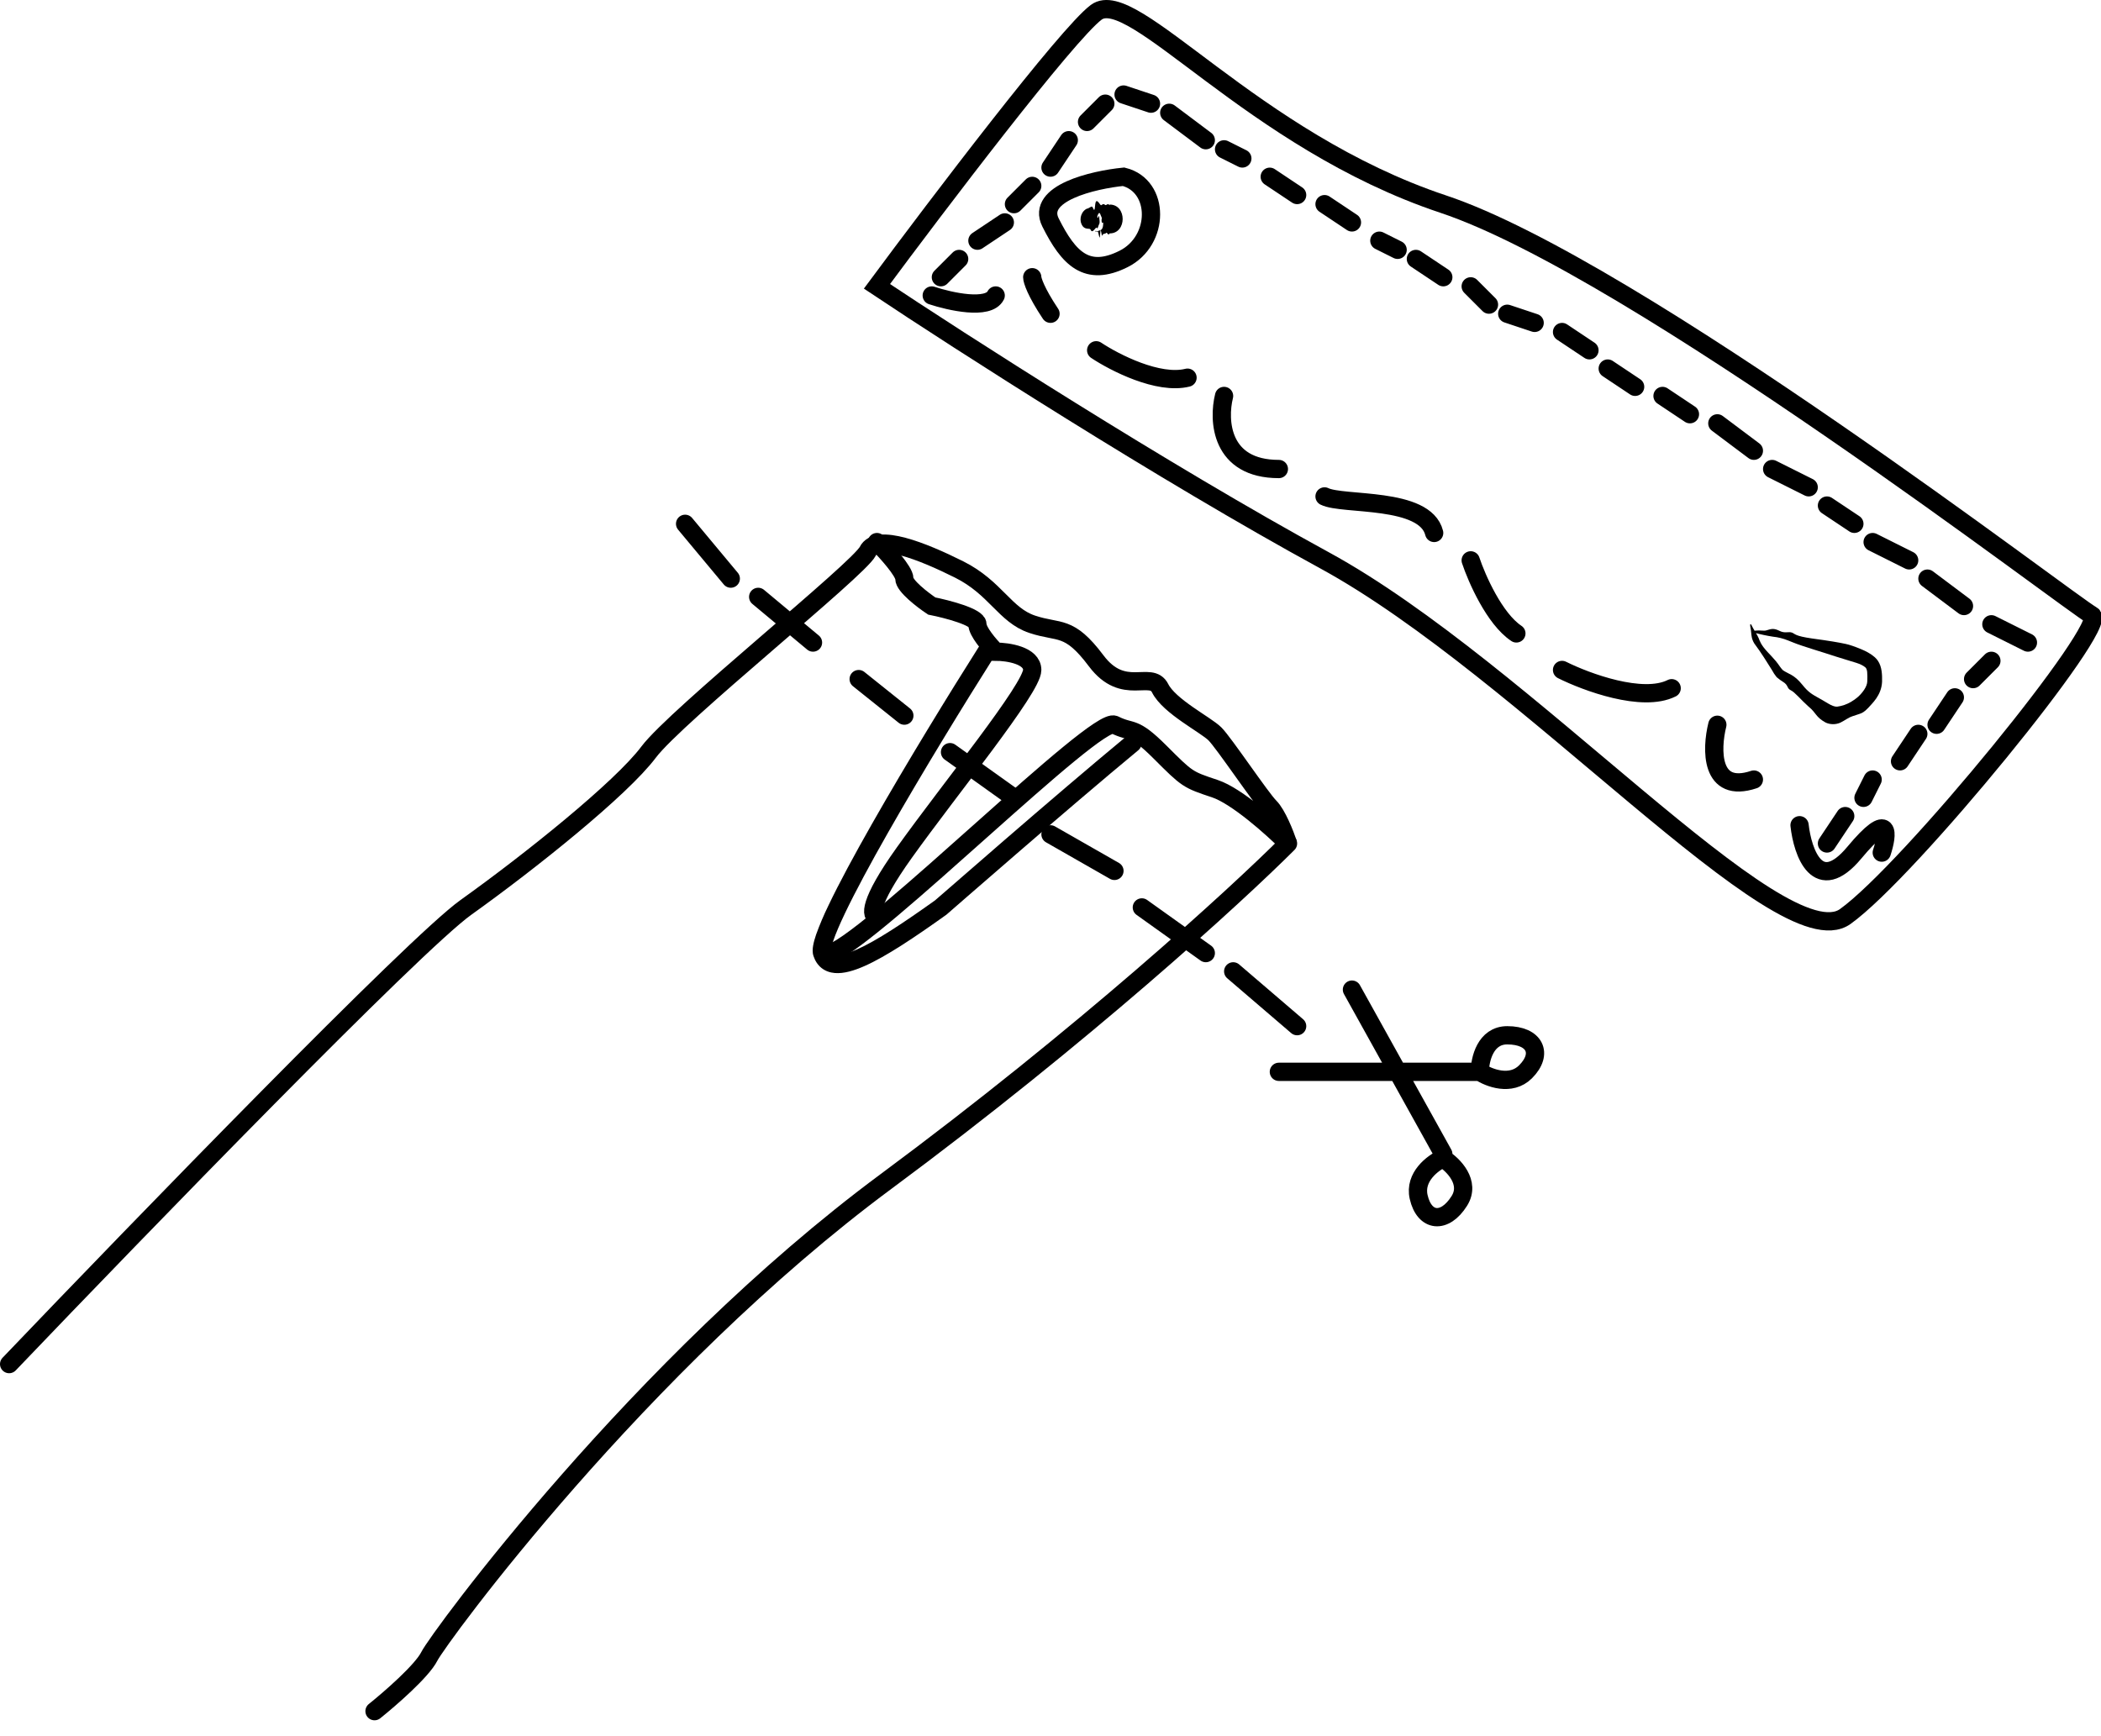
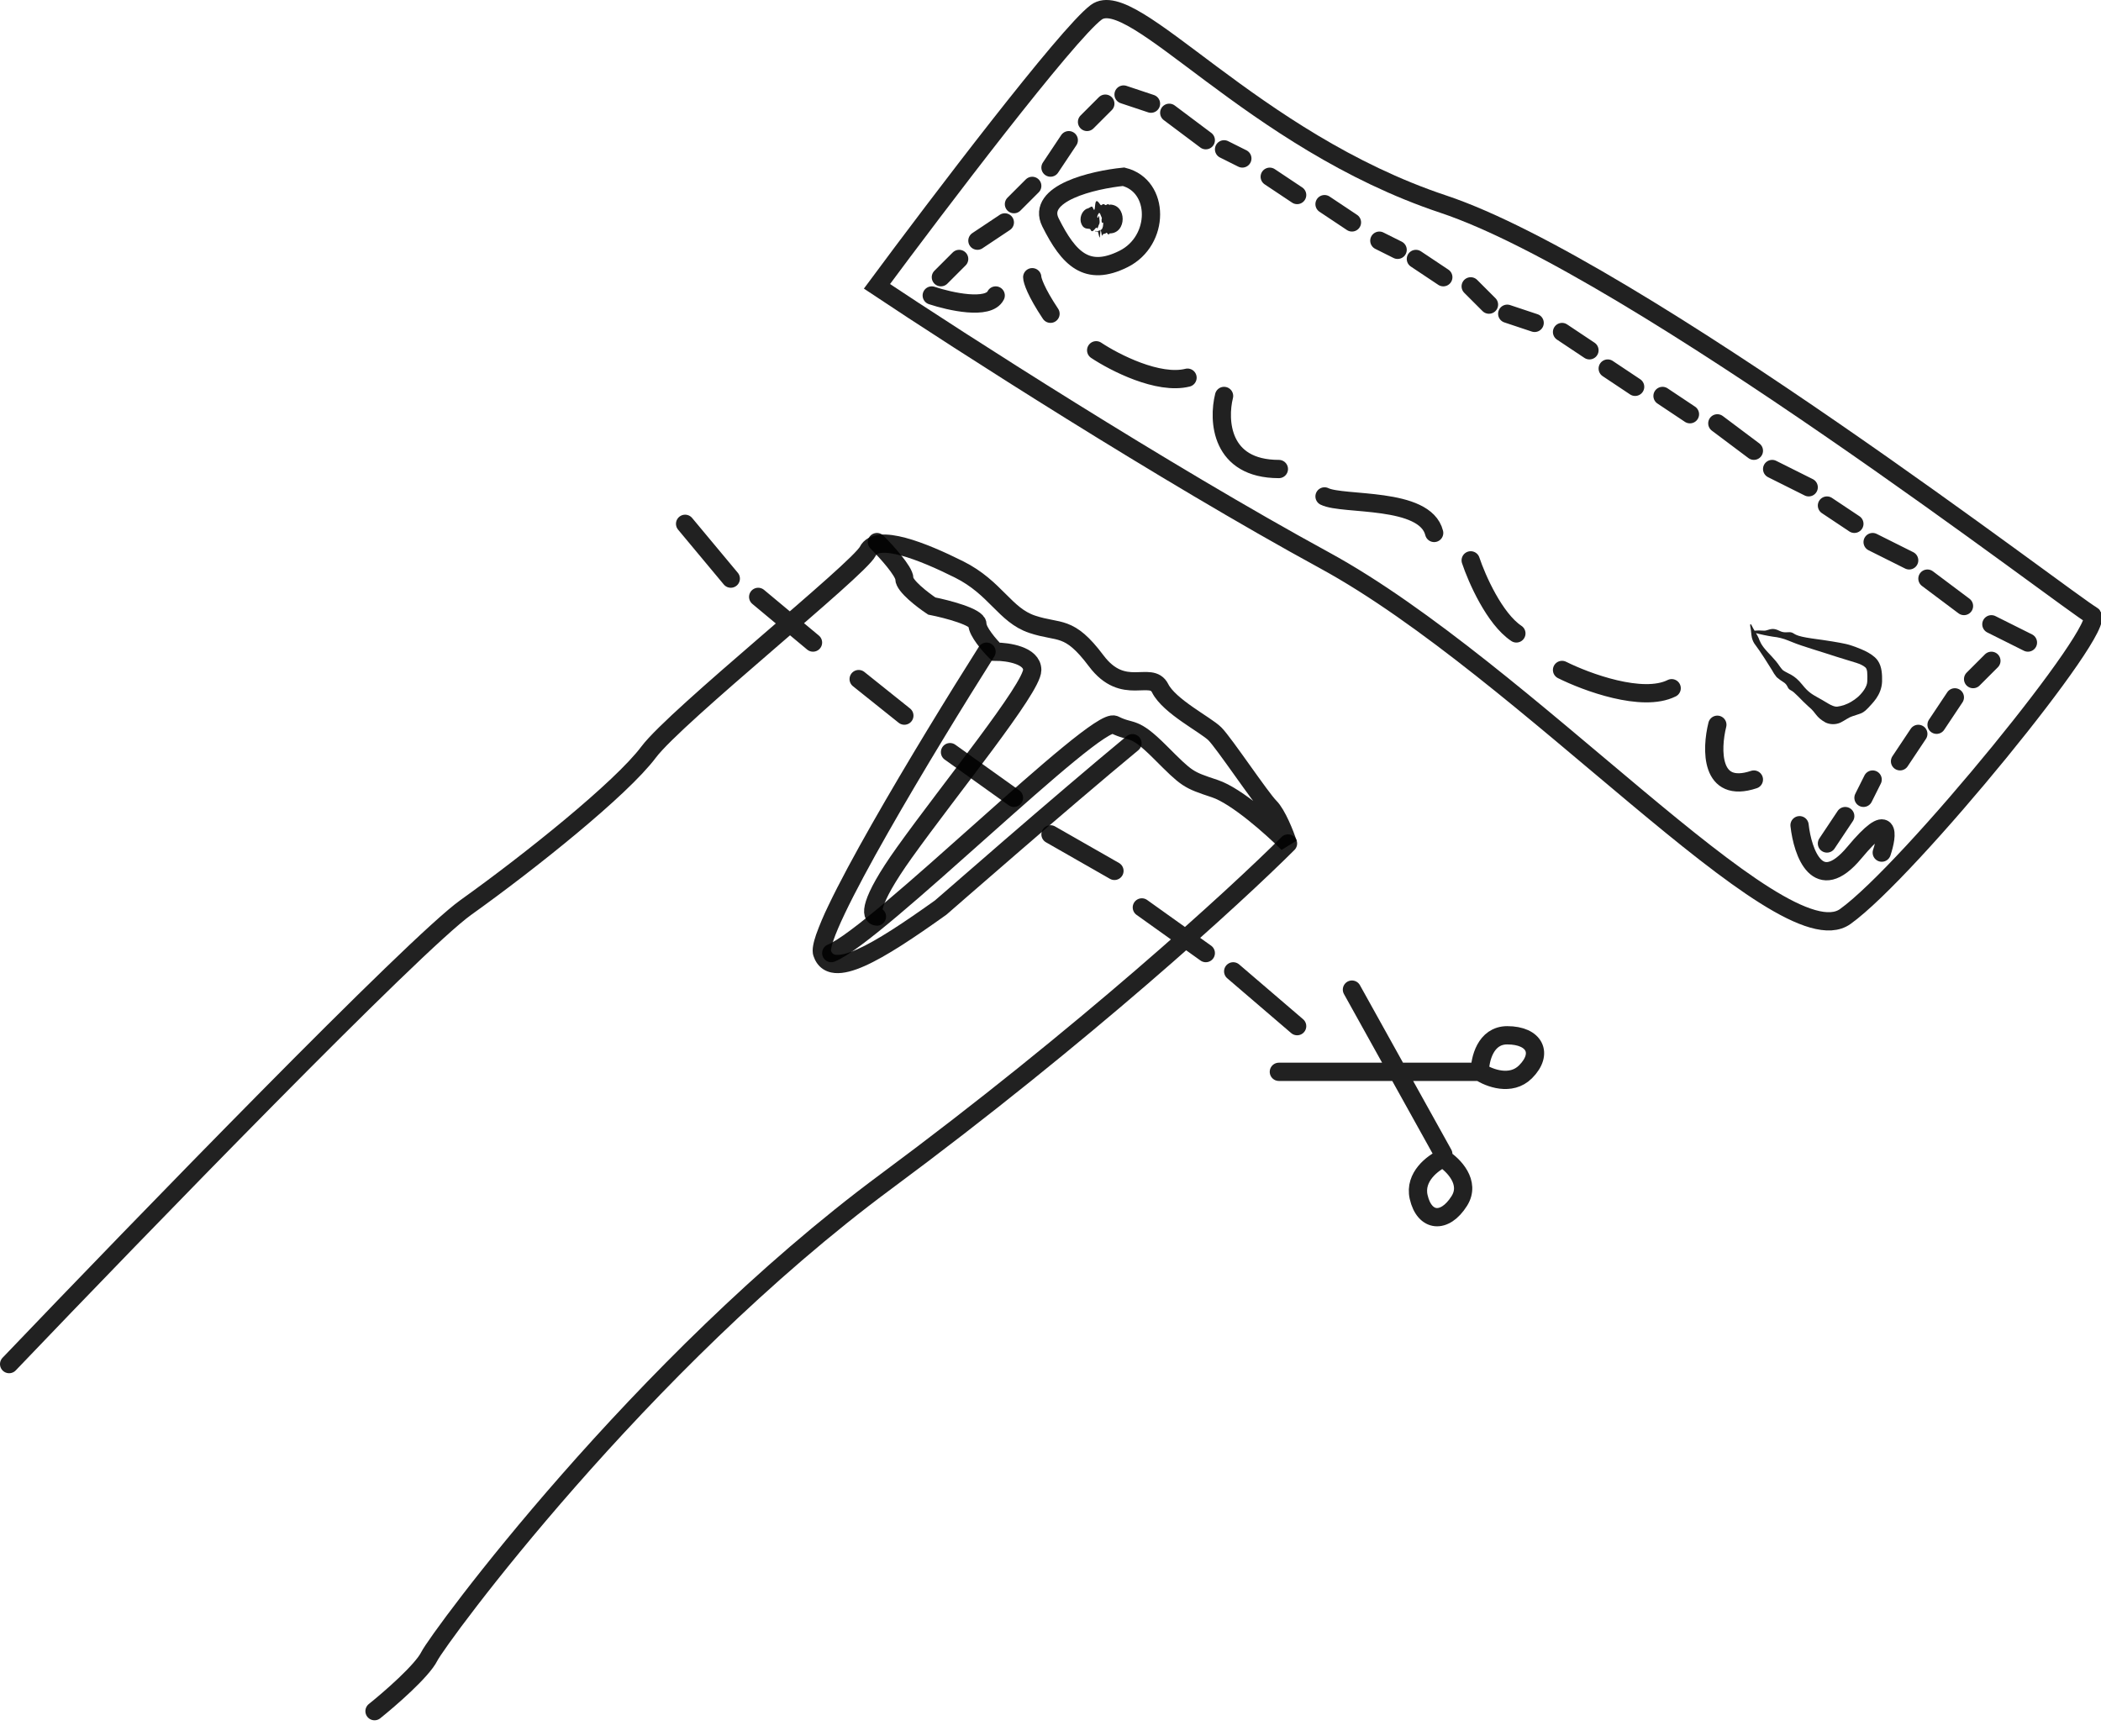
- <svg xmlns="http://www.w3.org/2000/svg" width="115" height="95" fill="none">
-   <path stroke="#000" stroke-linecap="round" d="m49.5 39.176-2.5-2M44.5 35.176l-3-2.5M40 31.676l-2.5-3M74 54.176l5 9M70 58.676h11M82.5 56.676c-1.2 0-1.5 1.333-1.5 2 .5.333 1.7.8 2.5 0 1-1 .5-2-1-2ZM79.876 65.746c.64-1.015-.329-1.98-.893-2.335-.548.245-1.583 1.012-1.332 2.115.313 1.38 1.426 1.49 2.225.22ZM60 .675c-1.6 1.2-8.667 10.5-12 15 4.5 3 15.7 10.2 24.5 15 11 6 25 22 28.5 19.5s14.5-16 13.5-16.5-25-19-35.5-22.5-17-12-19-10.5ZM.5 74.676c7.167-7.5 22.2-23 25-25 3.5-2.5 8.5-6.5 10-8.5s11.5-10 12-11 3 0 5 1 2.5 2.5 4 3 2 0 3.5 2 3 .5 3.5 1.5 2.5 2 3 2.5 2.5 3.5 3 4c.4.4.833 1.5 1 2-.833-.834-2.8-2.6-4-3-1.5-.5-1.5-.5-3-2s-1.5-1-2.5-1.5-13 11.5-15.5 12.5" />
-   <path stroke="#000" stroke-linecap="round" d="M48 50.176c-.333 0-.5-.7 1.5-3.5 2.5-3.5 7-9 7-10 0-.8-1.333-1-2-1-.333-.334-1-1.1-1-1.5s-1.667-.834-2.5-1c-.5-.334-1.5-1.1-1.5-1.5s-1-1.5-1.5-2" />
-   <path fill="#000" d="M54.423 35.943a.5.5 0 1 0-.845-.535l.422.267zM45 52.176l-.474.158zm6.5-2.5.29.406.04-.03zm10.818-8.615a.5.5 0 0 0-.636-.771l.318.386zM54 35.676l-.422-.268c-1.586 2.504-3.94 6.336-5.85 9.695-.954 1.679-1.802 3.247-2.387 4.476a16 16 0 0 0-.672 1.587c-.074.216-.13.418-.161.597-.028.162-.048.374.018.57l.474-.157.474-.159c.016.047-.002.038.02-.085a3 3 0 0 1 .121-.444c.13-.38.343-.88.629-1.479.57-1.196 1.403-2.74 2.353-4.411 1.9-3.341 4.245-7.159 5.825-9.655zm-9 16.5-.474.158c.086.26.229.49.442.659.215.17.466.252.723.274.49.043 1.056-.127 1.637-.385 1.179-.523 2.718-1.554 4.463-2.8l-.291-.407-.29-.406c-1.756 1.254-3.217 2.223-4.288 2.7-.544.242-.916.322-1.144.302a.34.34 0 0 1-.188-.061.4.4 0 0 1-.116-.193zm6.5-2.5.33.376v-.001l.004-.003.014-.013.057-.05.218-.19.807-.703a970 970 0 0 1 2.71-2.35c2.145-1.855 4.766-4.101 6.678-5.681L62 40.675l-.318-.385c-1.922 1.587-4.55 3.84-6.696 5.695a962 962 0 0 0-3.52 3.057l-.22.19q-.036.035-.056.05l-.014.013-.004.003-.001.001z" />
-   <path stroke="#000" stroke-linecap="round" d="M70.5 46.176c-2.833 2.833-11.2 10.5-22 18.5-13.5 10-24.5 25-25 26-.4.8-2.167 2.333-3 3M71 56.176l-3.5-3M66 52.176l-3.5-2.5M61 47.676l-3.5-2M55.5 43.676l-3.5-2.5" />
-   <path fill="#000" d="M101.389 39.213c-.239.08-.412.231-.659.35a.99.99 0 0 1-.8-.006c-.565-.313-.489-.506-.937-.876l-.009-.007c-.396-.351-.737-.778-.962-.885-.226-.106-.122-.272-.418-.456a2.5 2.5 0 0 1-.335-.244l-.029-.027a2.3 2.3 0 0 1-.254-.386c-.164-.273-.67-1.067-.889-1.347a1.05 1.05 0 0 1-.205-.412c-.046-.217-.041-.398-.072-.531a1 1 0 0 1-.024-.175q0-.03.019-.036c.014-.006.033.002.043.023.05.105.135.26.247.443q.059.094.092.16c.107.178.088.306.332.634.313.4.572.573.902 1.065.062.09.122.158.184.216l-.028-.026c.322.222.607.226 1.06.79.335.424.557.535.835.695.166.09.35.197.574.333.202.121.373.187.498.178a2 2 0 0 0 .767-.265 2.4 2.4 0 0 0 .387-.279c.242-.224.495-.554.499-.844.006-.186.01-.366-.006-.515-.012-.122-.054-.212-.096-.245-.111-.1-.295-.186-.494-.25-.364-.12-.748-.22-1.111-.342-.75-.25-1.862-.571-2.354-.775l-.258-.103a3 3 0 0 0-.849-.214 9 9 0 0 1-.993-.212c-.156-.02-.155-.09.04-.12.264-.03.465.033.605-.015.282-.09.407-.12.715.03.265.133.447.051.612.077q.035.005.069.018c.174.067.14.183 1.09.32.951.128 1.484.22 1.852.3.202.041.515.151.85.29.244.103.504.232.738.436q.096.087.164.185c.235.337.243.783.236 1.155-.033.764-.567 1.208-.763 1.438-.212.225-.334.278-.463.323-.107.038-.219.069-.402.133" />
-   <path stroke="#000" stroke-linecap="round" d="M57.5 12.176c-.8-1.6 2.333-2.334 4-2.5 2 .5 2 3.5 0 4.5s-3 0-4-2Z" />
-   <path fill="#000" d="M60.256 12.619c-.042-.131-.032.457-.074.377s-.074-.391-.112-.317c-.036.074-.102-.133-.105-.004v.02l.269-.098c.092-.023.146-.156.15-.329.015-.181-.098-.388-.134-.481-.067-.202-.105-.13-.16-.024-.06.115-.007.243.045.093.046-.149.03.12.047.186a.6.6 0 0 1 .005.138.3.3 0 0 1-.01.064.8.8 0 0 0-.071.174c-.075.2-.044-.028-.127.064-.085.09-.204.285-.284.097-.033-.085-.106-.033-.26-.076-.07-.03-.202-.067-.278-.355a.7.7 0 0 1 .083-.49.6.6 0 0 1 .254-.237c.064.02.24-.15.289-.104q.02.019.048.083c.13.315.075-.287.168-.376.093-.088.227.24.277.21.053-.03.123-.102.2-.024.075.078.165-.124.244.019l.02.034c.869 0 .869 1.45 0 1.45a1.3 1.3 0 0 1-.259-.428c-.04-.128-.044-.156-.114-.095-.04.035-.083-.017-.071-.177a.6.6 0 0 1 .075-.227c.04-.068.041-.015.083-.145.08-.261.1-.364.089-.204-.008.16.063-.194.065-.152.004.042-.02.255.06.098a.8.8 0 0 0 .071-.185c.948 0 .948 1.58 0 1.58q-.03.034-.05.056c-.032.04-.1-.145-.152-.077s-.157.009-.194.12c-.036.11-.046-.127-.087-.258" />
-   <path stroke="#000" stroke-linecap="round" d="m100 46.176 1-1.5M102 43.676l.5-1M104 41.676l1-1.5M106 39.676l1-1.5M108 37.176l1-1M111 35.176l-2-1M107.5 33.176l-2-1.5M104.5 30.676l-2-1M101.5 28.676l-1.5-1M99 26.676l-2-1M96 24.676l-2-1.5M92.5 22.676l-1.5-1M89.5 21.176l-1.5-1M87 19.176l-1.5-1M84 17.676l-1.5-.5M81.5 16.676l-1-1M79 15.176l-1.5-1M76.5 13.676l-1-.5M74 12.176l-1.5-1M71 10.676l-1.5-1M68 8.675l-1-.5M66 7.675l-2-1.5M63 5.675l-1.5-.5M60.5 5.675l-1 1M58.5 7.675l-1 1.5M56.5 10.176l-1 1M55 12.176l-1.5 1M52.5 14.176l-1 1M51 16.176c1 .333 3.1.8 3.5 0M56.5 15.176c0 .166.2.8 1 2M60 19.176c1 .666 3.4 1.9 5 1.5M67 21.676c-.333 1.333-.2 4 3 4M72.5 27.176c1 .5 5.5 0 6 2M80.5 30.676c.333 1 1.3 3.2 2.5 4M85.5 36.676c1.333.666 4.4 1.8 6 1M94 39.676c-.333 1.333-.4 3.8 2 3M98.5 45.176c.167 1.5 1 3.9 3 1.5s1.833-1 1.5 0" />
+ <svg xmlns="http://www.w3.org/2000/svg" viewBox="0 0 115 95" width="115" height="95" fill="none">
+   <path stroke="rgba(0, 0, 0, .87)" stroke-linecap="round" d="m49.5 39.176-2.5-2M44.5 35.176l-3-2.5M40 31.676l-2.5-3M74 54.176l5 9M70 58.676h11M82.5 56.676c-1.2 0-1.5 1.333-1.5 2 .5.333 1.7.8 2.5 0 1-1 .5-2-1-2ZM79.876 65.746c.64-1.015-.329-1.98-.893-2.335-.548.245-1.583 1.012-1.332 2.115.313 1.38 1.426 1.49 2.225.22ZM60 .675c-1.6 1.2-8.667 10.5-12 15 4.5 3 15.7 10.2 24.5 15 11 6 25 22 28.5 19.5s14.5-16 13.5-16.5-25-19-35.5-22.5-17-12-19-10.5ZM.5 74.676c7.167-7.5 22.2-23 25-25 3.5-2.5 8.5-6.5 10-8.5s11.5-10 12-11 3 0 5 1 2.5 2.5 4 3 2 0 3.5 2 3 .5 3.5 1.5 2.5 2 3 2.5 2.5 3.5 3 4c.4.4.833 1.5 1 2-.833-.834-2.8-2.6-4-3-1.5-.5-1.5-.5-3-2s-1.5-1-2.5-1.5-13 11.5-15.5 12.5" />
+   <path stroke="rgba(0, 0, 0, .87)" stroke-linecap="round" d="M48 50.176c-.333 0-.5-.7 1.5-3.5 2.5-3.5 7-9 7-10 0-.8-1.333-1-2-1-.333-.334-1-1.1-1-1.5s-1.667-.834-2.5-1c-.5-.334-1.5-1.1-1.5-1.5s-1-1.5-1.5-2" />
+   <path fill="rgba(0, 0, 0, .87)" d="M54.423 35.943a.5.5 0 1 0-.845-.535l.422.267zM45 52.176l-.474.158zm6.5-2.5.29.406.04-.03zm10.818-8.615a.5.5 0 0 0-.636-.771l.318.386zM54 35.676l-.422-.268c-1.586 2.504-3.94 6.336-5.85 9.695-.954 1.679-1.802 3.247-2.387 4.476a16 16 0 0 0-.672 1.587c-.074.216-.13.418-.161.597-.028.162-.048.374.018.57l.474-.157.474-.159c.016.047-.002.038.02-.085a3 3 0 0 1 .121-.444c.13-.38.343-.88.629-1.479.57-1.196 1.403-2.74 2.353-4.411 1.9-3.341 4.245-7.159 5.825-9.655zm-9 16.5-.474.158c.086.26.229.49.442.659.215.17.466.252.723.274.49.043 1.056-.127 1.637-.385 1.179-.523 2.718-1.554 4.463-2.8l-.291-.407-.29-.406c-1.756 1.254-3.217 2.223-4.288 2.7-.544.242-.916.322-1.144.302a.34.34 0 0 1-.188-.061.4.4 0 0 1-.116-.193zm6.5-2.5.33.376v-.001l.004-.003.014-.013.057-.05.218-.19.807-.703a970 970 0 0 1 2.71-2.35c2.145-1.855 4.766-4.101 6.678-5.681L62 40.675l-.318-.385c-1.922 1.587-4.55 3.84-6.696 5.695a962 962 0 0 0-3.52 3.057l-.22.19q-.036.035-.056.05l-.014.013-.004.003-.001.001z" />
+   <path stroke="rgba(0, 0, 0, .87)" stroke-linecap="round" d="M70.5 46.176c-2.833 2.833-11.2 10.5-22 18.5-13.5 10-24.5 25-25 26-.4.8-2.167 2.333-3 3M71 56.176l-3.5-3M66 52.176l-3.5-2.5M61 47.676l-3.5-2M55.5 43.676l-3.5-2.5" />
+   <path fill="rgba(0, 0, 0, .87)" d="M101.389 39.213c-.239.08-.412.231-.659.35a.99.99 0 0 1-.8-.006c-.565-.313-.489-.506-.937-.876l-.009-.007c-.396-.351-.737-.778-.962-.885-.226-.106-.122-.272-.418-.456a2.5 2.5 0 0 1-.335-.244l-.029-.027a2.3 2.3 0 0 1-.254-.386c-.164-.273-.67-1.067-.889-1.347a1.05 1.05 0 0 1-.205-.412c-.046-.217-.041-.398-.072-.531a1 1 0 0 1-.024-.175q0-.03.019-.036c.014-.006.033.002.043.023.05.105.135.26.247.443q.059.094.092.16c.107.178.088.306.332.634.313.4.572.573.902 1.065.062.09.122.158.184.216l-.028-.026c.322.222.607.226 1.06.79.335.424.557.535.835.695.166.09.35.197.574.333.202.121.373.187.498.178a2 2 0 0 0 .767-.265 2.4 2.4 0 0 0 .387-.279c.242-.224.495-.554.499-.844.006-.186.01-.366-.006-.515-.012-.122-.054-.212-.096-.245-.111-.1-.295-.186-.494-.25-.364-.12-.748-.22-1.111-.342-.75-.25-1.862-.571-2.354-.775l-.258-.103a3 3 0 0 0-.849-.214 9 9 0 0 1-.993-.212c-.156-.02-.155-.09.04-.12.264-.03.465.033.605-.015.282-.09.407-.12.715.03.265.133.447.051.612.077q.035.005.069.018c.174.067.14.183 1.09.32.951.128 1.484.22 1.852.3.202.041.515.151.85.29.244.103.504.232.738.436q.096.087.164.185c.235.337.243.783.236 1.155-.033.764-.567 1.208-.763 1.438-.212.225-.334.278-.463.323-.107.038-.219.069-.402.133" />
+   <path stroke="rgba(0, 0, 0, .87)" stroke-linecap="round" d="M57.5 12.176c-.8-1.6 2.333-2.334 4-2.5 2 .5 2 3.5 0 4.5s-3 0-4-2Z" />
+   <path fill="rgba(0, 0, 0, .87)" d="M60.256 12.619c-.042-.131-.032.457-.074.377s-.074-.391-.112-.317c-.036.074-.102-.133-.105-.004v.02l.269-.098c.092-.023.146-.156.15-.329.015-.181-.098-.388-.134-.481-.067-.202-.105-.13-.16-.024-.06.115-.007.243.045.093.046-.149.03.12.047.186a.6.6 0 0 1 .005.138.3.3 0 0 1-.01.064.8.8 0 0 0-.071.174c-.075.2-.044-.028-.127.064-.085.09-.204.285-.284.097-.033-.085-.106-.033-.26-.076-.07-.03-.202-.067-.278-.355a.7.7 0 0 1 .083-.49.6.6 0 0 1 .254-.237c.064.02.24-.15.289-.104q.02.019.048.083c.13.315.075-.287.168-.376.093-.088.227.24.277.21.053-.03.123-.102.2-.024.075.078.165-.124.244.019l.02.034c.869 0 .869 1.45 0 1.45a1.3 1.3 0 0 1-.259-.428c-.04-.128-.044-.156-.114-.095-.04.035-.083-.017-.071-.177a.6.6 0 0 1 .075-.227c.04-.068.041-.015.083-.145.08-.261.1-.364.089-.204-.008.16.063-.194.065-.152.004.042-.02.255.06.098a.8.8 0 0 0 .071-.185c.948 0 .948 1.58 0 1.58q-.03.034-.05.056c-.032.04-.1-.145-.152-.077s-.157.009-.194.12c-.036.11-.046-.127-.087-.258" />
+   <path stroke="rgba(0, 0, 0, .87)" stroke-linecap="round" d="m100 46.176 1-1.5M102 43.676l.5-1M104 41.676l1-1.5M106 39.676l1-1.5M108 37.176l1-1M111 35.176l-2-1M107.5 33.176l-2-1.5M104.5 30.676l-2-1M101.5 28.676l-1.5-1M99 26.676l-2-1M96 24.676l-2-1.5M92.5 22.676l-1.5-1M89.5 21.176l-1.5-1M87 19.176l-1.5-1M84 17.676l-1.5-.5M81.5 16.676l-1-1M79 15.176l-1.5-1M76.5 13.676l-1-.5M74 12.176l-1.5-1M71 10.676l-1.5-1M68 8.675l-1-.5M66 7.675l-2-1.5M63 5.675l-1.5-.5M60.5 5.675l-1 1M58.5 7.675l-1 1.5M56.5 10.176l-1 1M55 12.176l-1.5 1M52.5 14.176l-1 1M51 16.176c1 .333 3.1.8 3.5 0M56.5 15.176c0 .166.2.8 1 2M60 19.176c1 .666 3.4 1.9 5 1.5M67 21.676c-.333 1.333-.2 4 3 4M72.5 27.176c1 .5 5.5 0 6 2M80.5 30.676c.333 1 1.3 3.2 2.5 4M85.5 36.676c1.333.666 4.4 1.8 6 1M94 39.676c-.333 1.333-.4 3.8 2 3M98.5 45.176c.167 1.5 1 3.9 3 1.5s1.833-1 1.5 0" />
</svg>
